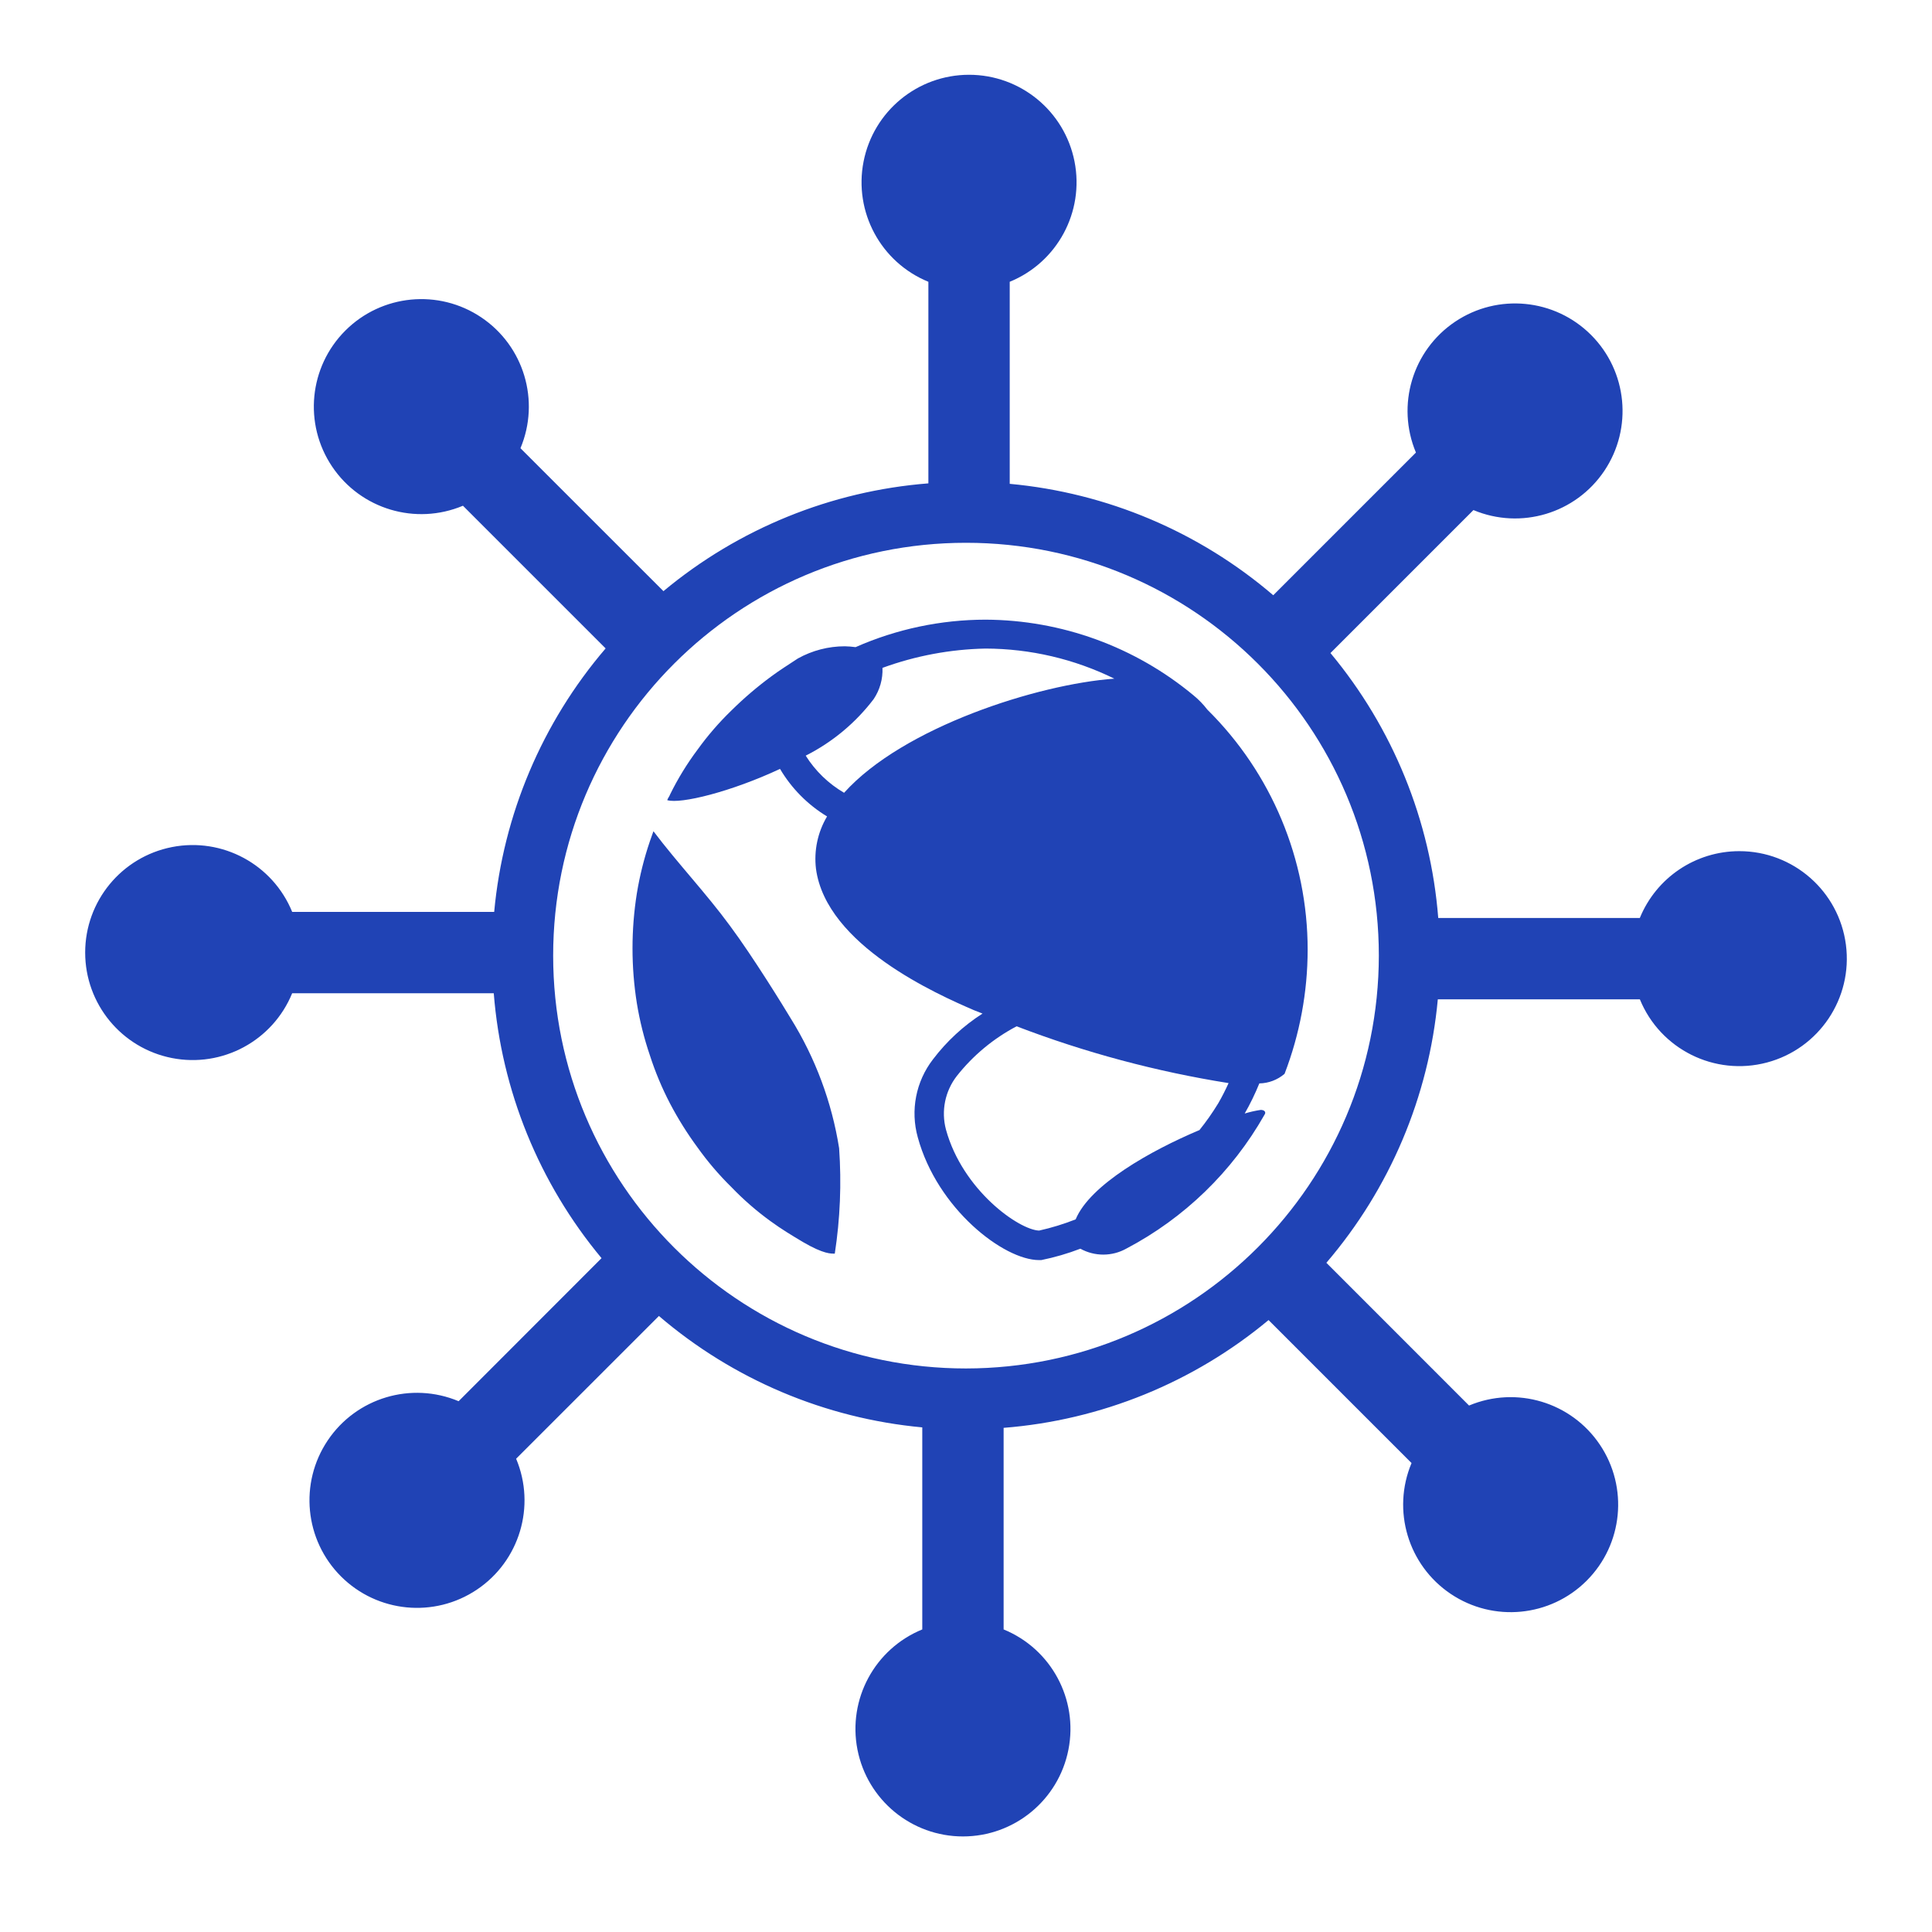
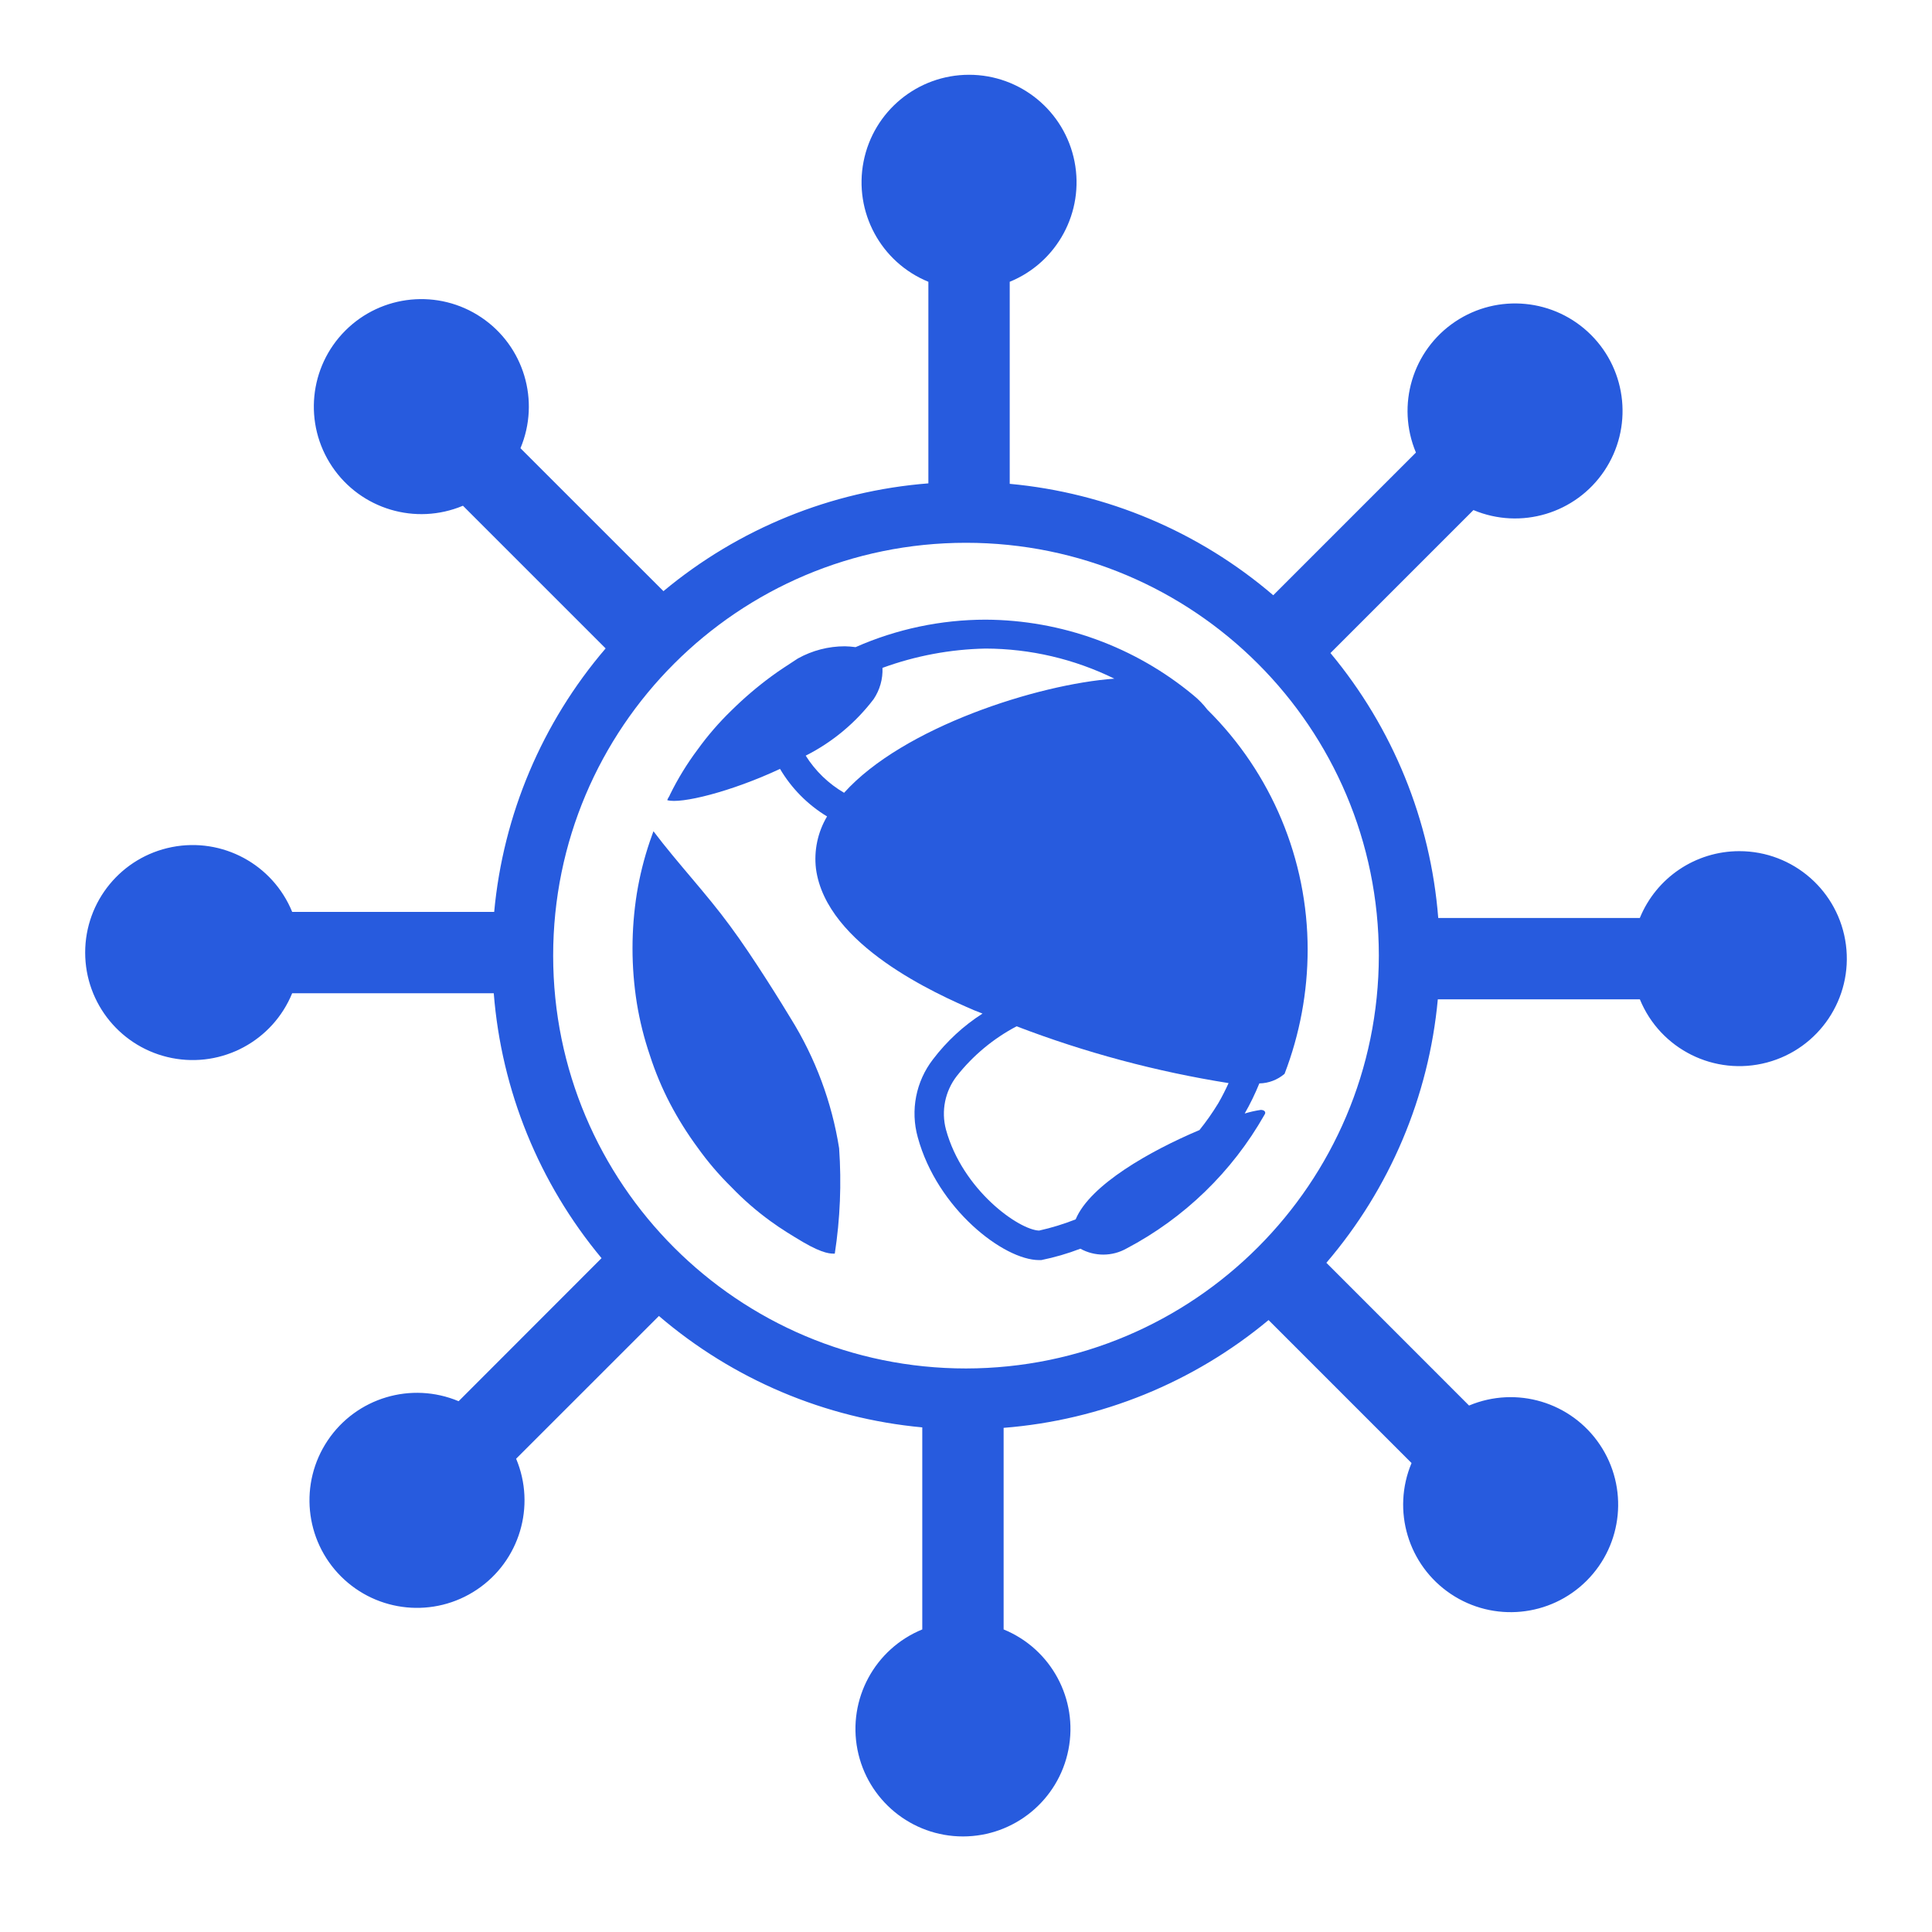
- <svg xmlns="http://www.w3.org/2000/svg" id="b4658606-9b18-4fe8-8358-748273046d7c" data-name="Layer 1" viewBox="0 0 95 95">
-   <path fill="#2043b5" d="M38.877 50.069c-.319-.533-1.846-3.018-2.982-4.545-1.172-1.6-2.557-3.053-3.764-4.651-.071.178-.106.32-.177.5a15.86 15.86 0 0 0-.639 2.557 17.193 17.193 0 0 0 0 5.4 15.86 15.86 0 0 0 .639 2.557 15.252 15.252 0 0 0 .994 2.378 16.864 16.864 0 0 0 1.352 2.159 14.674 14.674 0 0 0 1.669 1.953 14.293 14.293 0 0 0 1.917 1.669c.533.39 1.065.71 1.6 1.029 1.029.6 1.384.568 1.562.568a23.315 23.315 0 0 0 .213-5.183 17.166 17.166 0 0 0-2.384-6.391Zm20.49-15.176a4.216 4.216 0 0 0-.678-.7 16.107 16.107 0 0 0-10.226-3.723 15.87 15.87 0 0 0-6.39 1.35h-.011a4.635 4.635 0 0 0-.522-.041 4.756 4.756 0 0 0-2.308.6c-.426.284-.887.568-1.314.887a17.824 17.824 0 0 0-1.952 1.669 14.356 14.356 0 0 0-1.666 1.926 13.962 13.962 0 0 0-1.349 2.2c-.036.106-.107.177-.142.284.659.2 3.137-.41 5.546-1.537a6.745 6.745 0 0 0 2.313 2.338 4.089 4.089 0 0 0-.545 2.571c.5 3.764 5.965 6.178 7.775 6.959.014.007.163.067.414.163a9.49 9.49 0 0 0-2.437 2.252 4.355 4.355 0 0 0-.746 3.834c.959 3.515 4.225 6.036 5.965 6.036h.106a12.057 12.057 0 0 0 1.924-.56 2.328 2.328 0 0 0 2.266-.008 16.777 16.777 0 0 0 6.781-6.568c.107-.142 0-.249-.177-.249a5.333 5.333 0 0 0-.79.178 12.41 12.41 0 0 0 .72-1.481 1.952 1.952 0 0 0 1.241-.472A17.08 17.08 0 0 0 64.3 46.7a16.6 16.6 0 0 0-4.933-11.807Zm-19.749 2.264a9.679 9.679 0 0 0 3.342-2.781 2.567 2.567 0 0 0 .433-1.536 15.682 15.682 0 0 1 5.07-.949 14.457 14.457 0 0 1 6.332 1.48c-3.761.269-10.394 2.389-13.29 5.612a5.514 5.514 0 0 1-1.887-1.826Zm13.276 22.8a11.962 11.962 0 0 1-1.8.553c-.994-.035-3.764-1.988-4.58-4.97a3.024 3.024 0 0 1 .532-2.628 9.227 9.227 0 0 1 2.942-2.447 51.952 51.952 0 0 0 10.424 2.793c-.153.334-.32.669-.513 1a12.364 12.364 0 0 1-.919 1.309c-2.423 1.022-5.38 2.694-6.086 4.387Z" />
-   <path fill="#2043b5" d="M85.522 41.853a5.284 5.284 0 0 0-4.889 3.286h-9.912a23.2 23.2 0 0 0-5.3-13.027l7.031-7.031a5.286 5.286 0 1 0-2.828-2.828l-7.016 7.016a23.2 23.2 0 0 0-12.958-5.478v-9.935a5.286 5.286 0 1 0-4 0v9.912a23.192 23.192 0 0 0-13.027 5.3l-7.031-7.028a5.286 5.286 0 1 0-2.828 2.828l7.016 7.016a23.2 23.2 0 0 0-5.48 12.955h-9.933a5.286 5.286 0 1 0 0 4h9.912a23.2 23.2 0 0 0 5.3 13.027L22.551 68.9a5.287 5.287 0 1 0 2.828 2.828l7.021-7.019a23.2 23.2 0 0 0 12.95 5.478v9.935a5.286 5.286 0 1 0 4 0V70.21a23.2 23.2 0 0 0 13.027-5.3l7.031 7.031a5.286 5.286 0 1 0 2.828-2.828l-7.016-7.019a23.2 23.2 0 0 0 5.48-12.955h9.935a5.285 5.285 0 1 0 4.889-7.286ZM47.5 67.29a20.3 20.3 0 1 1 20.3-20.3 20.324 20.324 0 0 1-20.3 20.3Z" />
+ <svg xmlns="http://www.w3.org/2000/svg" id="f0ef0681-b386-4bfc-8219-534ed477d9c5" data-name="Layer 1" viewBox="0 0 95 95">
+   <path d="M38.877,50.069c-.319-.533-1.846-3.018-2.982-4.545-1.172-1.6-2.557-3.053-3.764-4.651-.071.178-.106.32-.177.5a15.86,15.86,0,0,0-.639,2.557,17.193,17.193,0,0,0,0,5.4,15.86,15.86,0,0,0,.639,2.557,15.252,15.252,0,0,0,.994,2.378A16.864,16.864,0,0,0,34.3,56.424a14.674,14.674,0,0,0,1.669,1.953,14.293,14.293,0,0,0,1.917,1.669c.533.39,1.065.71,1.6,1.029,1.029.6,1.384.568,1.562.568a23.315,23.315,0,0,0,.213-5.183A17.166,17.166,0,0,0,38.877,50.069Z" style="fill:#275bde" />
+   <path d="M59.367,34.893a4.216,4.216,0,0,0-.678-.7A16.107,16.107,0,0,0,48.463,30.47a15.87,15.87,0,0,0-6.39,1.35l-.011,0a4.635,4.635,0,0,0-.522-.041,4.756,4.756,0,0,0-2.308.6c-.426.284-.887.568-1.314.887a17.824,17.824,0,0,0-1.952,1.669A14.356,14.356,0,0,0,34.3,36.861a13.962,13.962,0,0,0-1.349,2.2c-.036.106-.107.177-.142.284.659.2,3.137-.41,5.546-1.537a6.745,6.745,0,0,0,2.313,2.338,4.089,4.089,0,0,0-.545,2.571c.5,3.764,5.965,6.178,7.775,6.959.014.007.163.067.414.163a9.49,9.49,0,0,0-2.437,2.252,4.355,4.355,0,0,0-.746,3.834c.959,3.515,4.225,6.036,5.965,6.036H51.2a12.057,12.057,0,0,0,1.924-.56,2.328,2.328,0,0,0,2.266-.008,16.777,16.777,0,0,0,6.781-6.568c.107-.142,0-.249-.177-.249a5.333,5.333,0,0,0-.79.178,12.41,12.41,0,0,0,.72-1.481,1.952,1.952,0,0,0,1.241-.472A17.08,17.08,0,0,0,64.3,46.7,16.6,16.6,0,0,0,59.367,34.893ZM39.618,37.157a9.679,9.679,0,0,0,3.342-2.781,2.567,2.567,0,0,0,.433-1.536,15.682,15.682,0,0,1,5.07-.949,14.457,14.457,0,0,1,6.332,1.48c-3.761.269-10.394,2.389-13.29,5.612A5.514,5.514,0,0,1,39.618,37.157Zm13.276,22.8a11.962,11.962,0,0,1-1.8.553c-.994-.035-3.764-1.988-4.58-4.97a3.024,3.024,0,0,1,.532-2.628,9.227,9.227,0,0,1,2.942-2.447,51.952,51.952,0,0,0,10.424,2.793c-.153.334-.32.669-.513,1a12.364,12.364,0,0,1-.919,1.309C56.557,56.589,53.6,58.261,52.894,59.954Z" style="fill:#275bde" />
+   <path d="M85.522,41.853a5.284,5.284,0,0,0-4.889,3.286H70.721a23.2,23.2,0,0,0-5.3-13.027l7.031-7.031a5.286,5.286,0,1,0-2.828-2.828l-7.016,7.016A23.2,23.2,0,0,0,49.65,23.791V13.856a5.286,5.286,0,1,0-4,0v9.912a23.192,23.192,0,0,0-13.027,5.3L25.592,22.04a5.286,5.286,0,1,0-2.828,2.828l7.016,7.016A23.2,23.2,0,0,0,24.3,44.839H14.367a5.286,5.286,0,1,0,0,4h9.912a23.2,23.2,0,0,0,5.3,13.027L22.551,68.9a5.287,5.287,0,1,0,2.828,2.828L32.4,64.709A23.2,23.2,0,0,0,45.35,70.187v9.935a5.286,5.286,0,1,0,4,0V70.21a23.2,23.2,0,0,0,13.027-5.3l7.031,7.031a5.286,5.286,0,1,0,2.828-2.828L65.22,62.094A23.2,23.2,0,0,0,70.7,49.139h9.935a5.285,5.285,0,1,0,4.889-7.286ZM47.5,67.29a20.3,20.3,0,1,1,20.3-20.3A20.324,20.324,0,0,1,47.5,67.29Z" style="fill:#275bde" />
</svg>
